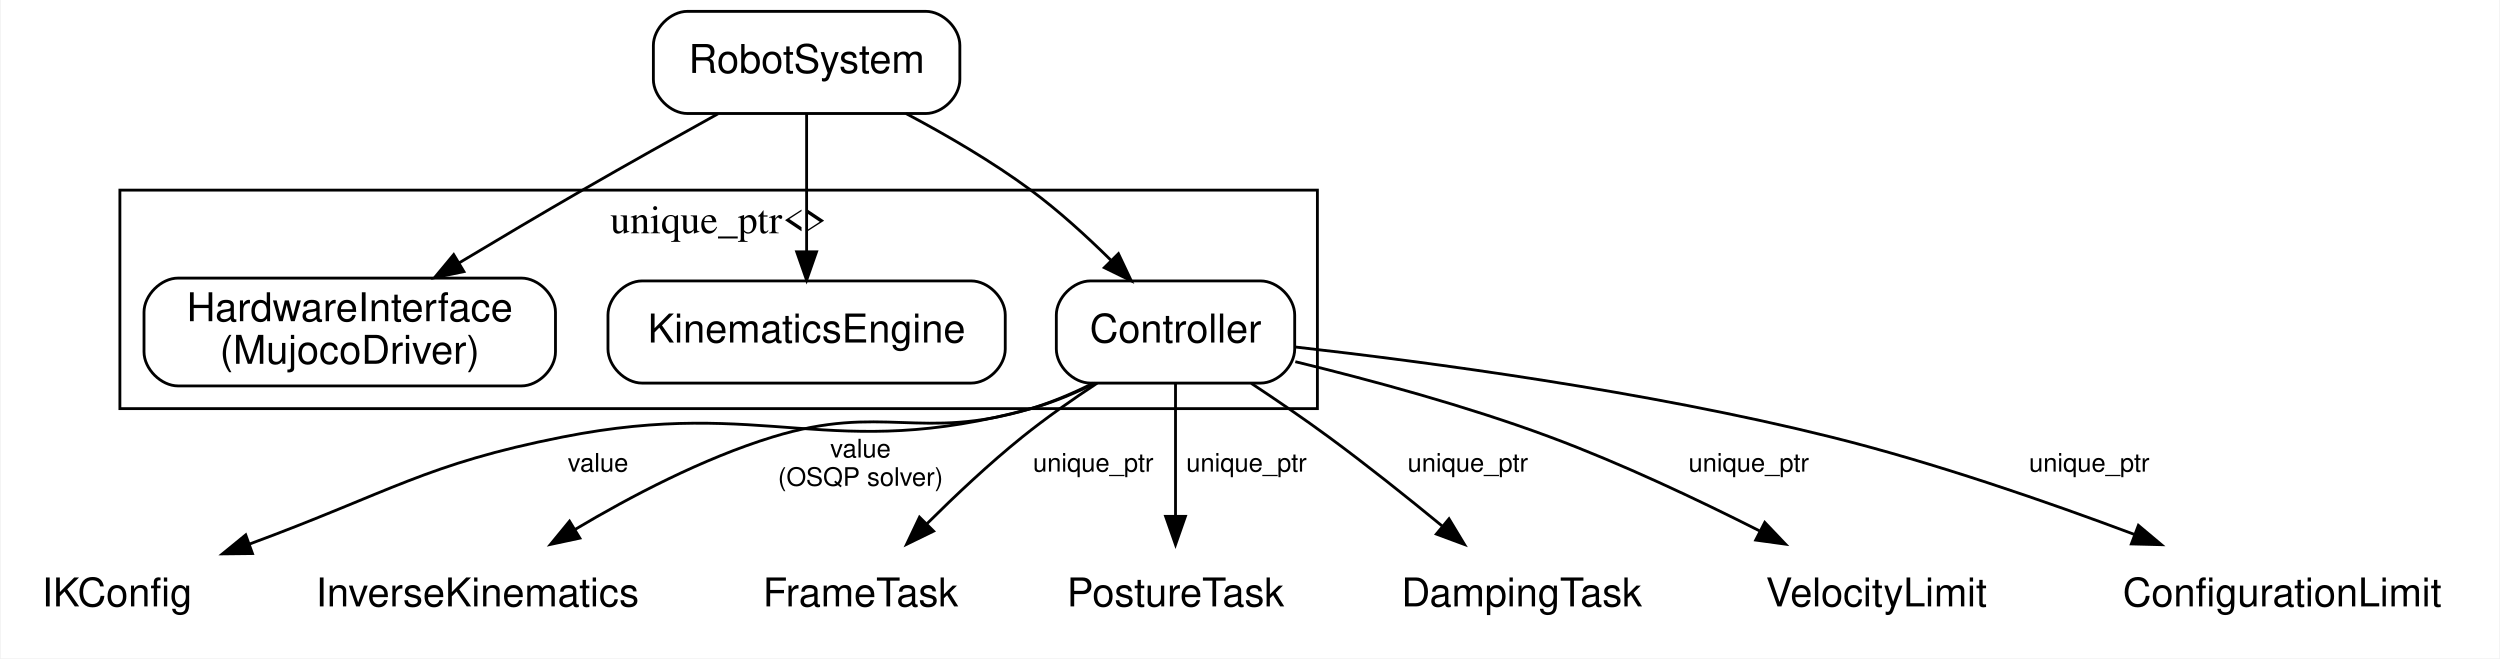
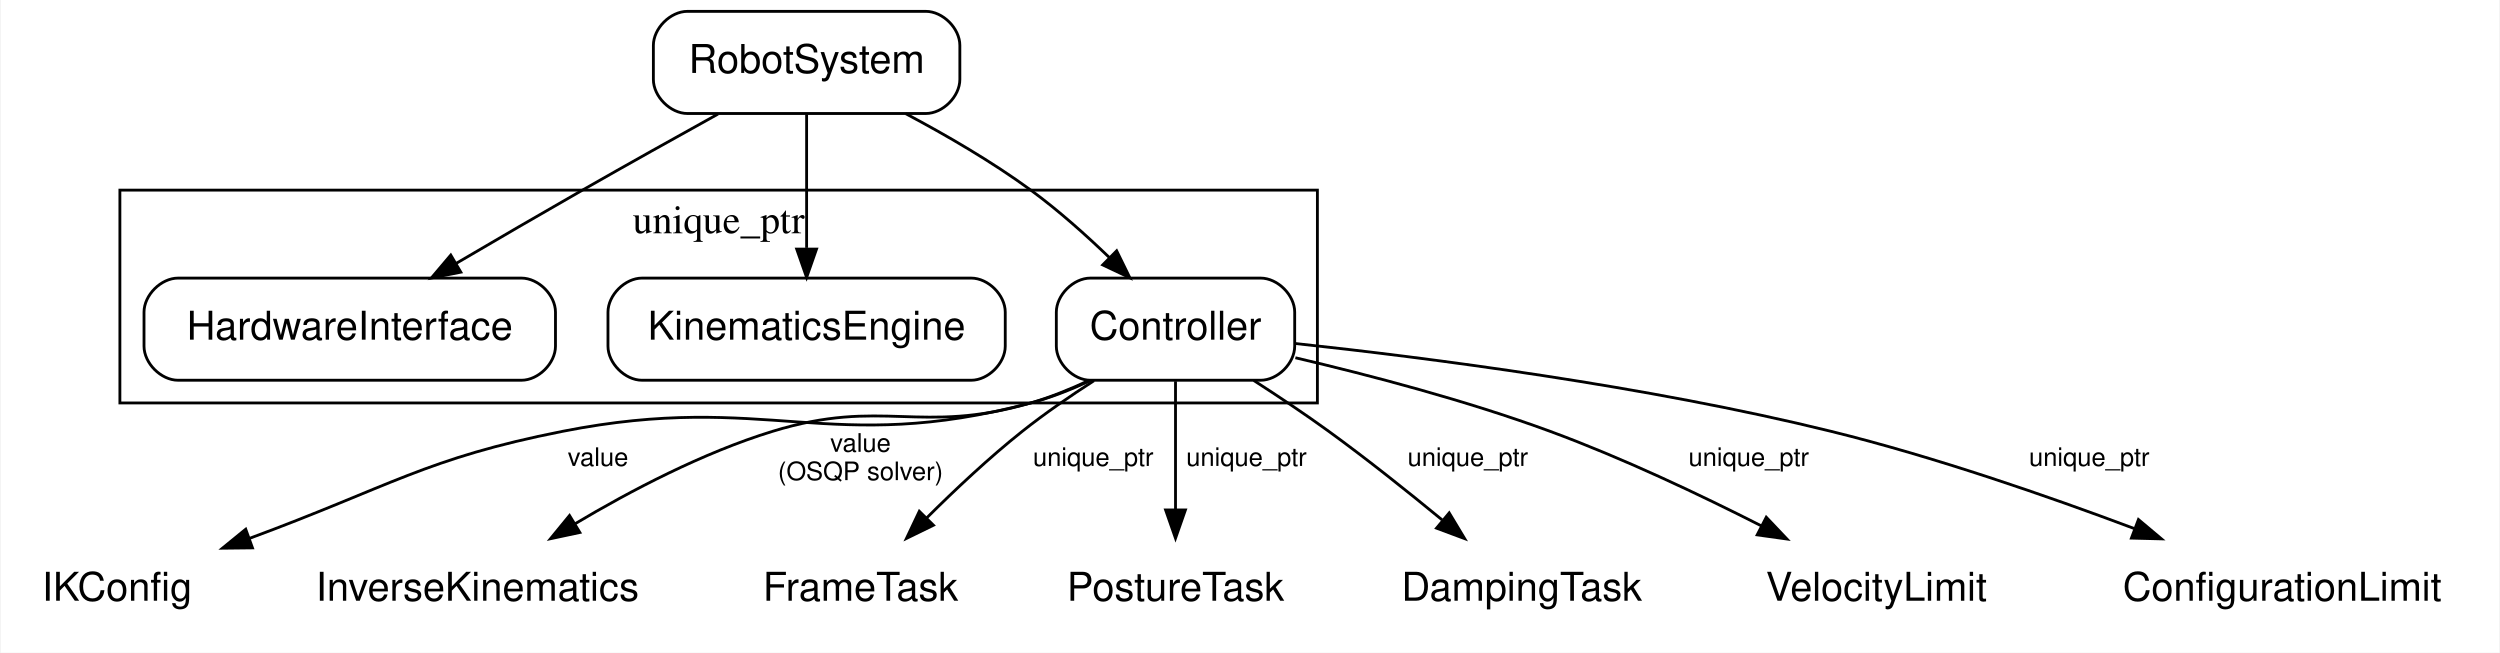
- <svg xmlns="http://www.w3.org/2000/svg" width="881pt" height="232pt" viewBox="0.00 0.00 880.50 232.00">
-   <g id="graph0" class="graph" transform="scale(1 1) rotate(0) translate(4 228)">
-     <polygon fill="white" stroke="transparent" points="-4,4 -4,-228 876.5,-228 876.5,4 -4,4" />
+ <svg xmlns="http://www.w3.org/2000/svg" width="881pt" height="230pt" viewBox="0.00 0.00 880.50 230.00">
+   <g id="graph0" class="graph" transform="scale(1 1) rotate(0) translate(4 226)">
+     <polygon fill="white" stroke="transparent" points="-4,4 -4,-226 876.5,-226 876.5,4 -4,4" />
    <g id="clust1" class="cluster">
-       <polygon fill="none" stroke="black" points="38,-84 38,-161 460,-161 460,-84 38,-84" />
-       <text text-anchor="middle" x="249" y="-145.8" font-family="Times,serif" font-size="14.00">unique_ptr&lt;&gt;</text>
+       <polygon fill="none" stroke="black" points="38,-84 38,-159 460,-159 460,-84 38,-84" />
+       <text text-anchor="middle" x="249" y="-143.8" font-family="Times,serif" font-size="14.00">unique_ptr</text>
    </g>
    <g id="node1" class="node">
-       <path fill="none" stroke="black" d="M322,-224C322,-224 238,-224 238,-224 232,-224 226,-218 226,-212 226,-212 226,-200 226,-200 226,-194 232,-188 238,-188 238,-188 322,-188 322,-188 328,-188 334,-194 334,-200 334,-200 334,-212 334,-212 334,-218 328,-224 322,-224" />
-       <text text-anchor="middle" x="280" y="-202.3" font-family="Helvetica,sans-Serif" font-size="14.00">RobotSystem</text>
+       <path fill="none" stroke="black" d="M322,-222C322,-222 238,-222 238,-222 232,-222 226,-216 226,-210 226,-210 226,-198 226,-198 226,-192 232,-186 238,-186 238,-186 322,-186 322,-186 328,-186 334,-192 334,-198 334,-198 334,-210 334,-210 334,-216 328,-222 322,-222" />
+       <text text-anchor="middle" x="280" y="-200.3" font-family="Helvetica,sans-Serif" font-size="14.00">RobotSystem</text>
    </g>
    <g id="node2" class="node">
-       <path fill="none" stroke="black" d="M179.5,-130C179.5,-130 58.5,-130 58.5,-130 52.5,-130 46.5,-124 46.5,-118 46.5,-118 46.5,-104 46.5,-104 46.5,-98 52.5,-92 58.5,-92 58.5,-92 179.5,-92 179.5,-92 185.5,-92 191.5,-98 191.5,-104 191.5,-104 191.5,-118 191.5,-118 191.5,-124 185.5,-130 179.5,-130" />
-       <text text-anchor="middle" x="119" y="-114.8" font-family="Helvetica,sans-Serif" font-size="14.00">HardwareInterface</text>
-       <text text-anchor="middle" x="119" y="-99.8" font-family="Helvetica,sans-Serif" font-size="14.00">(MujocoDriver)</text>
+       <path fill="none" stroke="black" d="M179.5,-128C179.5,-128 58.5,-128 58.5,-128 52.5,-128 46.5,-122 46.5,-116 46.5,-116 46.5,-104 46.5,-104 46.5,-98 52.5,-92 58.5,-92 58.5,-92 179.5,-92 179.5,-92 185.5,-92 191.5,-98 191.5,-104 191.5,-104 191.5,-116 191.5,-116 191.5,-122 185.5,-128 179.5,-128" />
+       <text text-anchor="middle" x="119" y="-106.3" font-family="Helvetica,sans-Serif" font-size="14.00">HardwareInterface</text>
    </g>
    <g id="edge1" class="edge">
-       <path fill="none" stroke="black" d="M248.73,-187.87C234.17,-179.82 216.64,-170.02 201,-161 186.74,-152.77 171.21,-143.56 157.54,-135.36" />
-       <polygon fill="black" stroke="black" points="159.23,-132.29 148.86,-130.14 155.63,-138.29 159.23,-132.29" />
+       <path fill="none" stroke="black" d="M248.77,-185.81C234.21,-177.74 216.68,-167.95 201,-159 186.43,-150.68 170.49,-141.39 156.57,-133.22" />
+       <polygon fill="black" stroke="black" points="158.15,-130.09 147.75,-128.03 154.6,-136.12 158.15,-130.09" />
    </g>
    <g id="node3" class="node">
-       <path fill="none" stroke="black" d="M338,-129C338,-129 222,-129 222,-129 216,-129 210,-123 210,-117 210,-117 210,-105 210,-105 210,-99 216,-93 222,-93 222,-93 338,-93 338,-93 344,-93 350,-99 350,-105 350,-105 350,-117 350,-117 350,-123 344,-129 338,-129" />
-       <text text-anchor="middle" x="280" y="-107.3" font-family="Helvetica,sans-Serif" font-size="14.00">KinematicsEngine</text>
+       <path fill="none" stroke="black" d="M338,-128C338,-128 222,-128 222,-128 216,-128 210,-122 210,-116 210,-116 210,-104 210,-104 210,-98 216,-92 222,-92 222,-92 338,-92 338,-92 344,-92 350,-98 350,-104 350,-104 350,-116 350,-116 350,-122 344,-128 338,-128" />
+       <text text-anchor="middle" x="280" y="-106.3" font-family="Helvetica,sans-Serif" font-size="14.00">KinematicsEngine</text>
    </g>
    <g id="edge2" class="edge">
-       <path fill="none" stroke="black" d="M280,-187.94C280,-174.39 280,-155.18 280,-139.47" />
-       <polygon fill="black" stroke="black" points="283.5,-139.26 280,-129.26 276.5,-139.26 283.5,-139.26" />
+       <path fill="none" stroke="black" d="M280,-185.7C280,-172.46 280,-153.95 280,-138.66" />
+       <polygon fill="black" stroke="black" points="283.5,-138.23 280,-128.23 276.5,-138.23 283.5,-138.23" />
    </g>
    <g id="node4" class="node">
-       <path fill="none" stroke="black" d="M440,-129C440,-129 380,-129 380,-129 374,-129 368,-123 368,-117 368,-117 368,-105 368,-105 368,-99 374,-93 380,-93 380,-93 440,-93 440,-93 446,-93 452,-99 452,-105 452,-105 452,-117 452,-117 452,-123 446,-129 440,-129" />
-       <text text-anchor="middle" x="410" y="-107.3" font-family="Helvetica,sans-Serif" font-size="14.00">Controller</text>
+       <path fill="none" stroke="black" d="M440,-128C440,-128 380,-128 380,-128 374,-128 368,-122 368,-116 368,-116 368,-104 368,-104 368,-98 374,-92 380,-92 380,-92 440,-92 440,-92 446,-92 452,-98 452,-104 452,-104 452,-116 452,-116 452,-122 446,-128 440,-128" />
+       <text text-anchor="middle" x="410" y="-106.3" font-family="Helvetica,sans-Serif" font-size="14.00">Controller</text>
    </g>
    <g id="edge3" class="edge">
-       <path fill="none" stroke="black" d="M315.01,-187.99C329.18,-180.49 345.37,-171.08 359,-161 368.83,-153.73 378.72,-144.71 387.15,-136.39" />
-       <polygon fill="black" stroke="black" points="389.89,-138.6 394.42,-129.03 384.91,-133.68 389.89,-138.6" />
+       <path fill="none" stroke="black" d="M314.96,-185.92C329.12,-178.41 345.32,-169.01 359,-159 368.62,-151.96 378.34,-143.28 386.69,-135.24" />
+       <polygon fill="black" stroke="black" points="389.26,-137.62 393.92,-128.11 384.34,-132.64 389.26,-137.62" />
    </g>
    <g id="node5" class="node">
      <text text-anchor="middle" x="37" y="-14.3" font-family="Helvetica,sans-Serif" font-size="14.00">IKConfig</text>
    </g>
    <g id="edge4" class="edge">
-       <path fill="none" stroke="black" d="M381.71,-92.99C374.53,-89.41 366.67,-86.09 359,-84 288.12,-64.69 266.07,-88.25 194,-74 145.74,-64.46 133.47,-54.66 83.54,-36.23" />
+       <path fill="none" stroke="black" d="M380.02,-91.88C373.29,-88.74 366.06,-85.86 359,-84 287.97,-65.24 266.07,-88.25 194,-74 145.74,-64.46 133.47,-54.66 83.54,-36.23" />
      <polygon fill="black" stroke="black" points="84.72,-32.93 74.13,-32.81 82.34,-39.51 84.72,-32.93" />
      <text text-anchor="middle" x="206.5" y="-61.8" font-family="Helvetica,sans-Serif" font-size="9.00">value</text>
    </g>
    <g id="node6" class="node">
      <text text-anchor="middle" x="164" y="-14.3" font-family="Helvetica,sans-Serif" font-size="14.00">InverseKinematics</text>
    </g>
    <g id="edge5" class="edge">
-       <path fill="none" stroke="black" d="M381.09,-92.99C374.06,-89.5 366.43,-86.22 359,-84 320.02,-72.35 306.9,-85.94 268,-74 243.45,-66.46 217.92,-53.06 198.31,-41.37" />
+       <path fill="none" stroke="black" d="M379.4,-91.89C372.84,-88.82 365.82,-85.98 359,-84 319.93,-72.65 306.9,-85.94 268,-74 243.45,-66.46 217.92,-53.06 198.31,-41.37" />
      <polygon fill="black" stroke="black" points="200.09,-38.36 189.73,-36.15 196.45,-44.34 200.09,-38.36" />
      <text text-anchor="middle" x="299" y="-66.8" font-family="Helvetica,sans-Serif" font-size="9.00">value</text>
      <text text-anchor="middle" x="299" y="-56.8" font-family="Helvetica,sans-Serif" font-size="9.00">(OSQP solver)</text>
    </g>
    <g id="node7" class="node">
      <text text-anchor="middle" x="299" y="-14.3" font-family="Helvetica,sans-Serif" font-size="14.00">FrameTask</text>
    </g>
    <g id="edge6" class="edge">
-       <path fill="none" stroke="black" d="M382.41,-92.98C373.72,-87.26 364.25,-80.64 356,-74 344.39,-64.65 332.4,-53.37 322.42,-43.45" />
-       <polygon fill="black" stroke="black" points="324.75,-40.83 315.23,-36.19 319.78,-45.76 324.75,-40.83" />
+       <path fill="none" stroke="black" d="M381.26,-91.83C372.88,-86.44 363.87,-80.25 356,-74 344.33,-64.73 332.33,-53.45 322.36,-43.53" />
+       <polygon fill="black" stroke="black" points="324.7,-40.91 315.18,-36.26 319.72,-45.83 324.7,-40.91" />
      <text text-anchor="middle" x="381" y="-61.8" font-family="Helvetica,sans-Serif" font-size="9.00">unique_ptr</text>
    </g>
    <g id="node8" class="node">
      <text text-anchor="middle" x="410" y="-14.3" font-family="Helvetica,sans-Serif" font-size="14.00">PostureTask</text>
    </g>
    <g id="edge7" class="edge">
-       <path fill="none" stroke="black" d="M410,-92.88C410,-79.79 410,-61.48 410,-46.36" />
-       <polygon fill="black" stroke="black" points="413.5,-46.04 410,-36.04 406.5,-46.04 413.5,-46.04" />
+       <path fill="none" stroke="black" d="M410,-91.65C410,-78.82 410,-61.11 410,-46.38" />
+       <polygon fill="black" stroke="black" points="413.5,-46.3 410,-36.3 406.5,-46.3 413.5,-46.3" />
      <text text-anchor="middle" x="435" y="-61.8" font-family="Helvetica,sans-Serif" font-size="9.00">unique_ptr</text>
    </g>
    <g id="node9" class="node">
      <text text-anchor="middle" x="532" y="-14.3" font-family="Helvetica,sans-Serif" font-size="14.00">DampingTask</text>
    </g>
    <g id="edge8" class="edge">
-       <path fill="none" stroke="black" d="M436.7,-92.9C445.51,-87.07 455.29,-80.41 464,-74 477.42,-64.13 491.82,-52.62 503.9,-42.69" />
-       <polygon fill="black" stroke="black" points="506.38,-45.18 511.85,-36.11 501.92,-39.79 506.38,-45.18" />
+       <path fill="none" stroke="black" d="M437.57,-91.92C446.16,-86.39 455.59,-80.1 464,-74 477.48,-64.22 491.89,-52.72 503.96,-42.78" />
+       <polygon fill="black" stroke="black" points="506.45,-45.26 511.91,-36.18 501.98,-39.88 506.45,-45.26" />
      <text text-anchor="middle" x="513" y="-61.8" font-family="Helvetica,sans-Serif" font-size="9.00">unique_ptr</text>
    </g>
    <g id="node10" class="node">
      <text text-anchor="middle" x="657" y="-14.3" font-family="Helvetica,sans-Serif" font-size="14.00">VelocityLimit</text>
    </g>
    <g id="edge9" class="edge">
-       <path fill="none" stroke="black" d="M452.22,-100.54C478.44,-94.16 512.61,-84.93 542,-74 567.11,-64.66 594.2,-51.85 615.77,-40.94" />
-       <polygon fill="black" stroke="black" points="617.65,-43.91 624.96,-36.24 614.46,-37.68 617.65,-43.91" />
+       <path fill="none" stroke="black" d="M452.24,-99.93C478.45,-93.78 512.63,-84.81 542,-74 567.44,-64.64 594.87,-51.64 616.55,-40.63" />
+       <polygon fill="black" stroke="black" points="618.18,-43.73 625.47,-36.05 614.98,-37.51 618.18,-43.73" />
      <text text-anchor="middle" x="612" y="-61.8" font-family="Helvetica,sans-Serif" font-size="9.00">unique_ptr</text>
    </g>
    <g id="node11" class="node">
      <text text-anchor="middle" x="800" y="-14.3" font-family="Helvetica,sans-Serif" font-size="14.00">ConfigurationLimit</text>
    </g>
    <g id="edge10" class="edge">
-       <path fill="none" stroke="black" d="M452.18,-105.72C498.83,-100.45 576.01,-90.17 641,-74 677.32,-64.97 717.11,-51.2 747.81,-39.7" />
-       <polygon fill="black" stroke="black" points="749.32,-42.86 757.44,-36.05 746.84,-36.32 749.32,-42.86" />
+       <path fill="none" stroke="black" d="M452.18,-104.95C498.84,-99.93 576.02,-90.02 641,-74 677.34,-65.04 717.13,-51.27 747.82,-39.75" />
+       <polygon fill="black" stroke="black" points="749.34,-42.92 757.45,-36.1 746.86,-36.37 749.34,-42.92" />
      <text text-anchor="middle" x="732" y="-61.8" font-family="Helvetica,sans-Serif" font-size="9.00">unique_ptr</text>
    </g>
  </g>
</svg>
